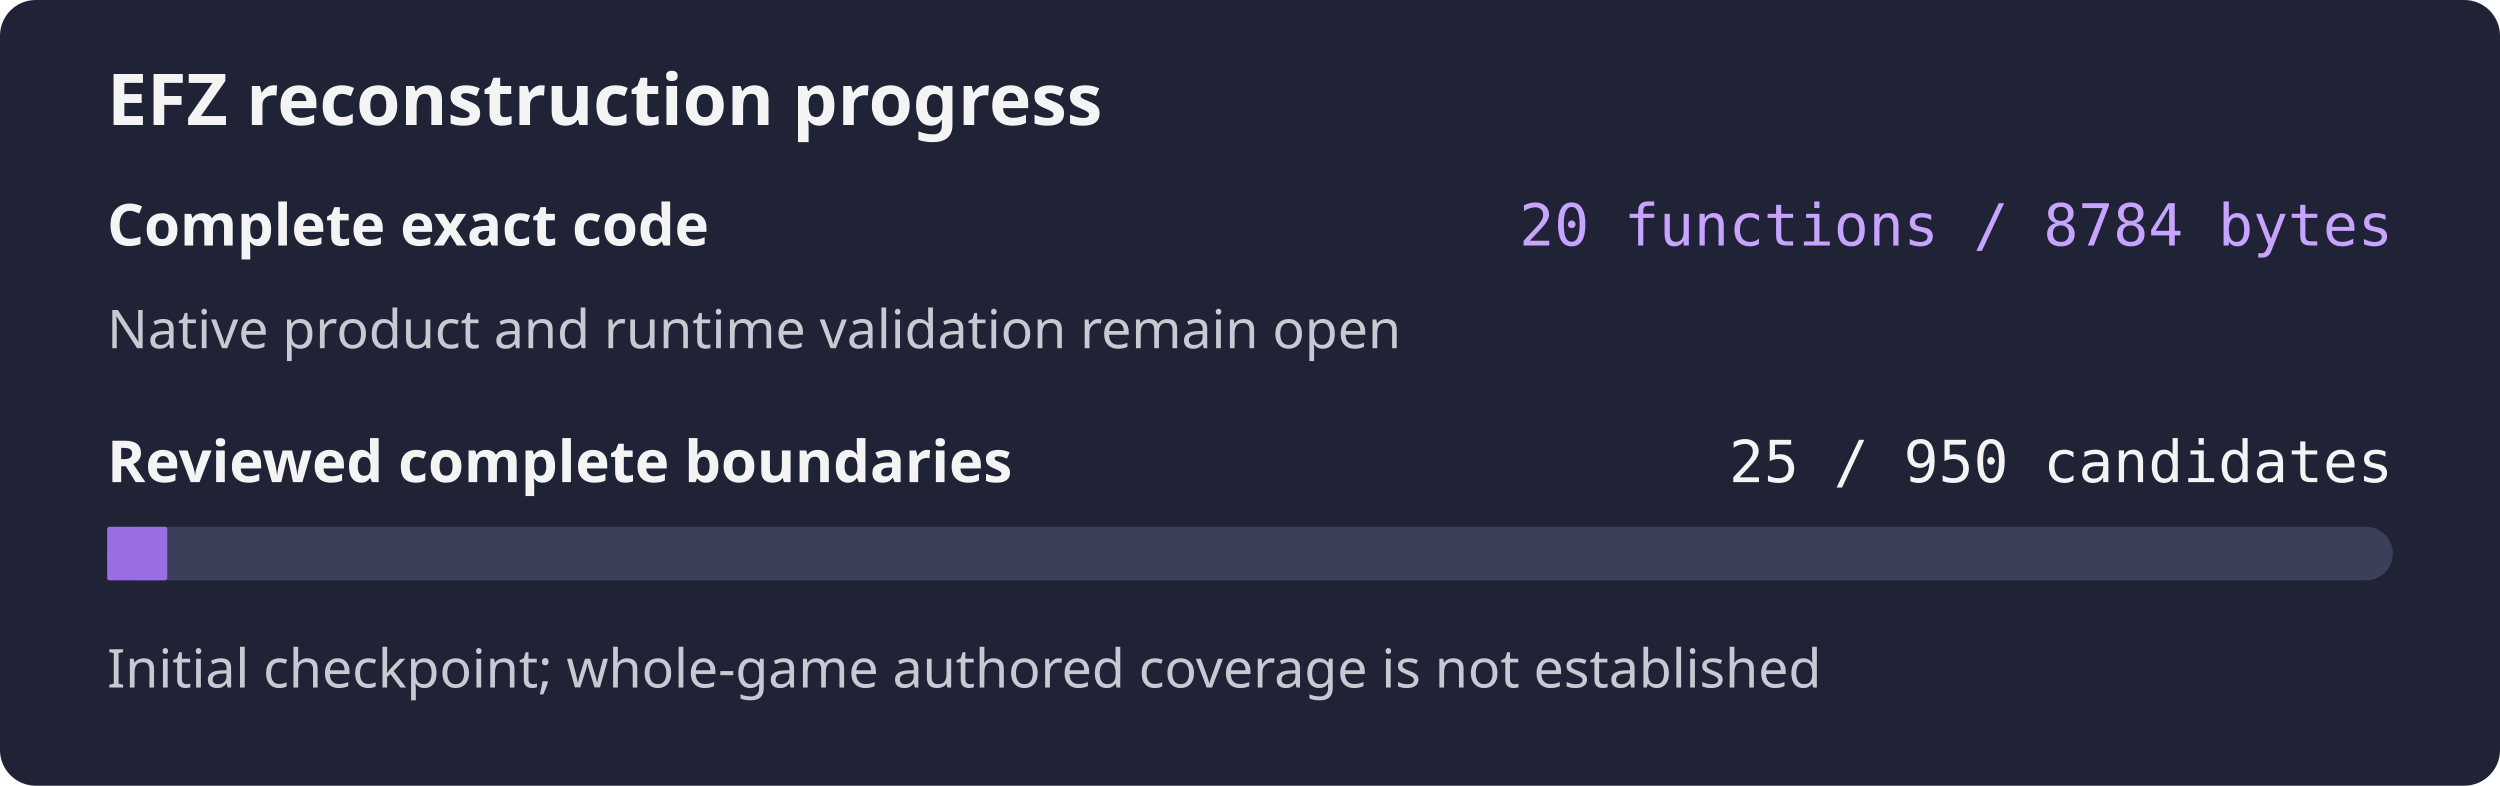
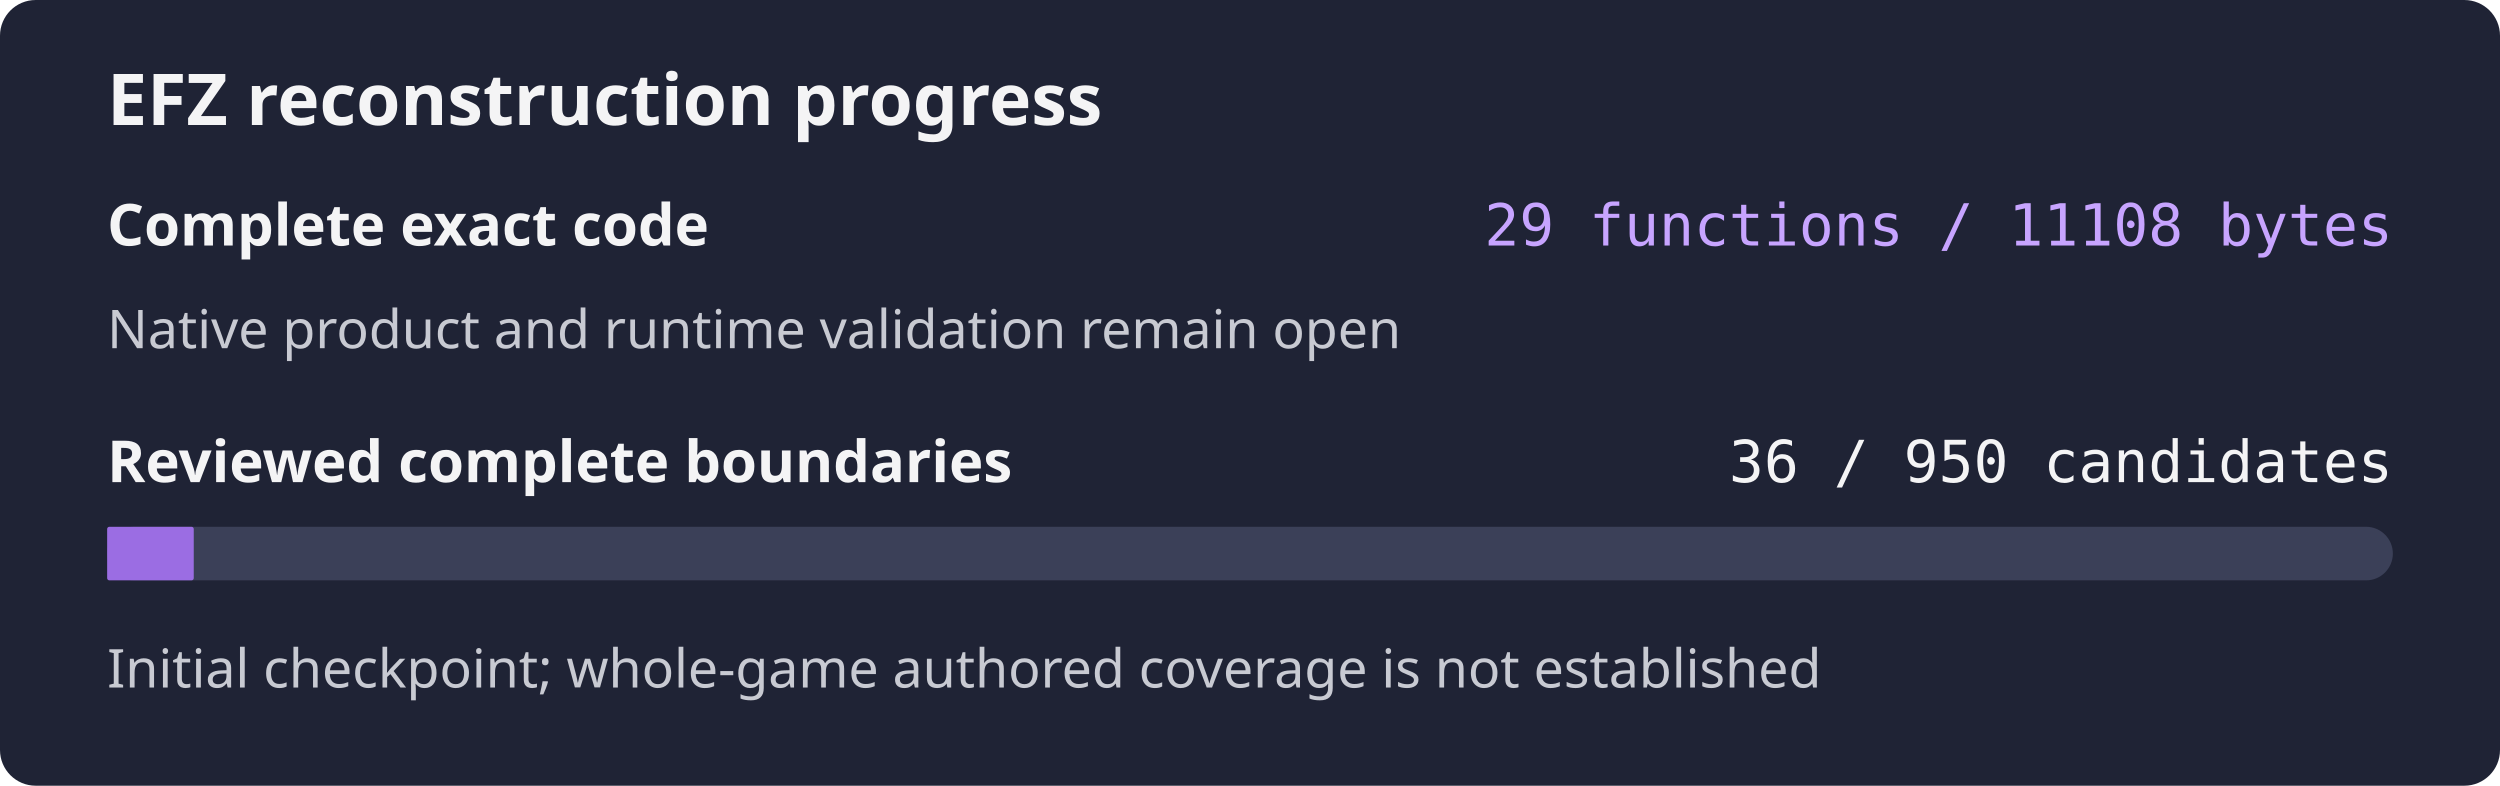
- <svg xmlns="http://www.w3.org/2000/svg" width="560" height="176" role="img" aria-label="EFZ reconstruction: 20 exact functions, 8784 exact bytes; 25 reviewed boundaries out of 950 candidates">
+ <svg xmlns="http://www.w3.org/2000/svg" width="560" height="176" role="img" aria-label="EFZ reconstruction: 29 exact functions, 11108 exact bytes; 36 reviewed boundaries out of 950 candidates">
  <rect width="560" height="176" rx="8" fill="#1f2335" />
  <text x="24" y="28" fill="#f4f4f5" font-family="sans-serif" font-size="16" font-weight="600">EFZ reconstruction progress</text>
  <text x="24" y="55" fill="#f4f4f5" font-family="sans-serif" font-size="13" font-weight="600">Complete exact code</text>
-   <text x="536" y="55" fill="#c7a4ff" text-anchor="end" font-family="monospace" font-size="13">20 functions / 8784 bytes</text>
+   <text x="536" y="55" fill="#c7a4ff" text-anchor="end" font-family="monospace" font-size="13">29 functions / 11108 bytes</text>
  <text x="24" y="78" fill="#c8cad2" font-family="sans-serif" font-size="12">Native product and runtime validation remain open</text>
  <text x="24" y="108" fill="#f4f4f5" font-family="sans-serif" font-size="13" font-weight="600">Reviewed complete boundaries</text>
-   <text x="536" y="108" fill="#f4f4f5" text-anchor="end" font-family="monospace" font-size="13">25 / 950 candidates</text>
+   <text x="536" y="108" fill="#f4f4f5" text-anchor="end" font-family="monospace" font-size="13">36 / 950 candidates</text>
  <rect x="24" y="118" width="512" height="12" rx="6" fill="#3b4058" />
-   <rect x="24" y="118" width="13.47" height="12" rx="0.5" fill="#9b6de3" />
+   <rect x="24" y="118" width="19.40" height="12" rx="0.5" fill="#9b6de3" />
  <text x="24" y="154" fill="#c8cad2" font-family="sans-serif" font-size="12">Initial checkpoint; whole-game authored coverage is not established</text>
</svg>
